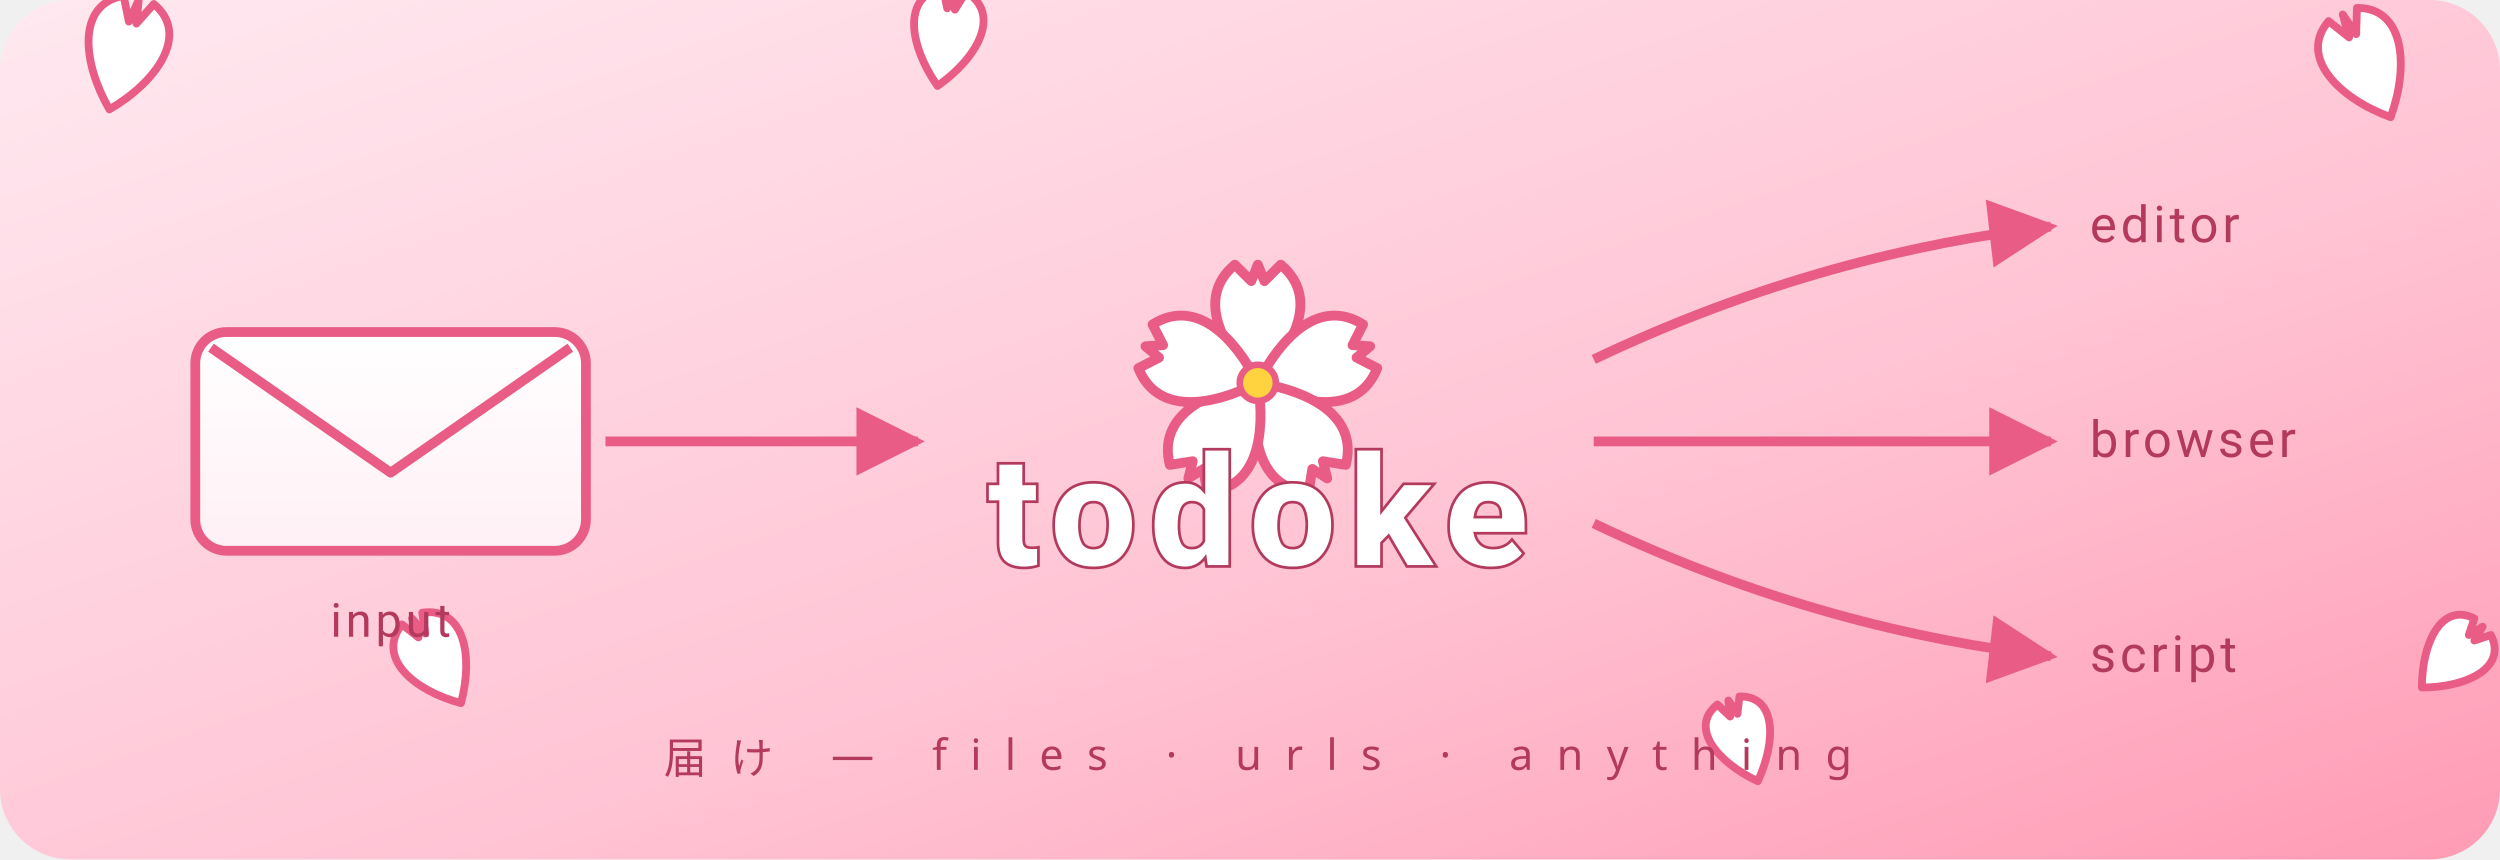
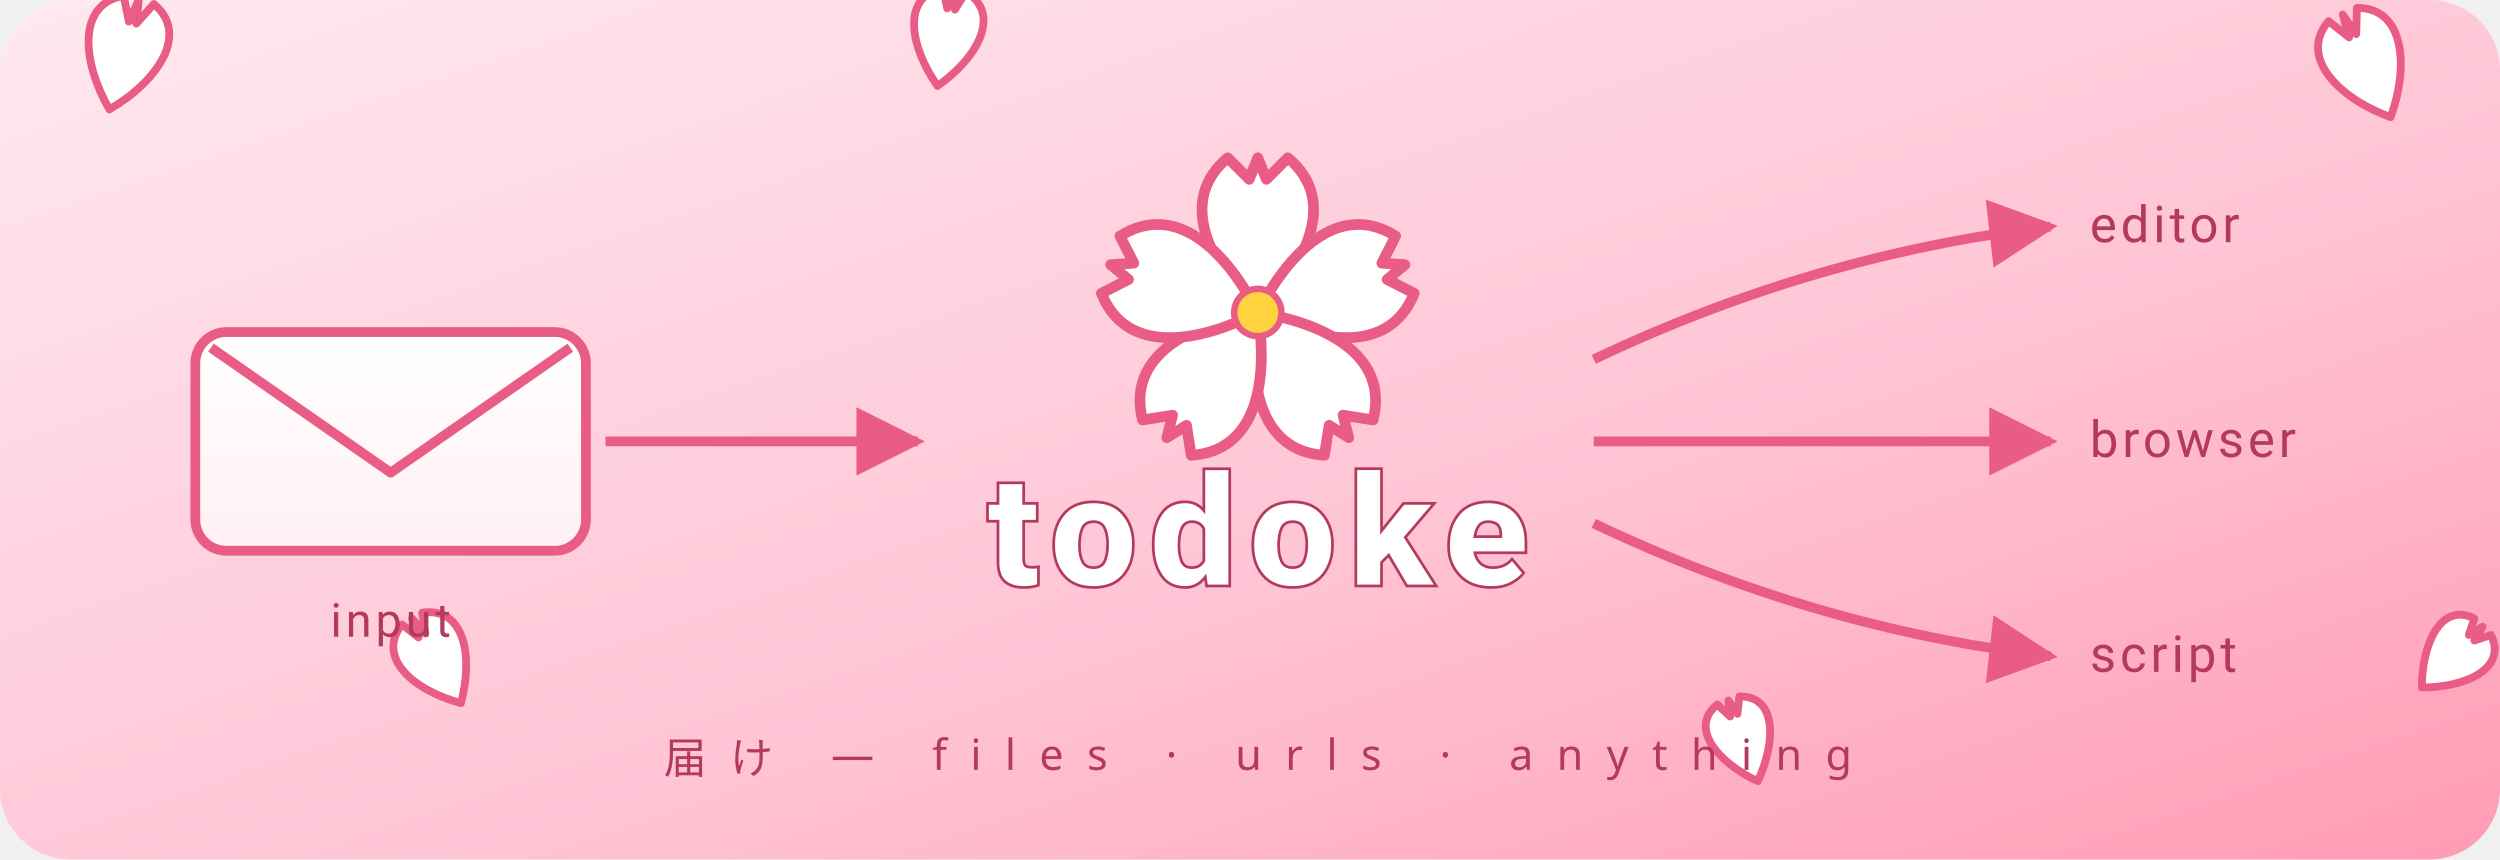
<svg xmlns="http://www.w3.org/2000/svg" viewBox="0 0 640 220" font-family="ui-sans-serif, system-ui, -apple-system, 'Segoe UI', Roboto, 'Noto Sans JP', sans-serif">
  <defs>
    <linearGradient id="bg" x1="0" y1="0" x2="1" y2="1">
      <stop offset="0%" stop-color="#ffe9f0" />
      <stop offset="60%" stop-color="#ffc3d4" />
      <stop offset="100%" stop-color="#ff9bb4" />
    </linearGradient>
    <linearGradient id="env" x1="0" y1="0" x2="0" y2="1">
      <stop offset="0%" stop-color="#ffffff" />
      <stop offset="100%" stop-color="#fff0f5" />
    </linearGradient>
    <marker id="arr" viewBox="0 0 10 10" refX="9" refY="5" markerWidth="7" markerHeight="7" orient="auto">
      <path d="M 0 0 L 10 5 L 0 10 z" fill="#e85c85" />
    </marker>
  </defs>
  <rect width="640" height="220" fill="url(#bg)" rx="18" />
  <g fill="#ffffff" stroke="#e85c85" stroke-width="2" stroke-linejoin="round">
    <path transform="translate(28 28) rotate(15)" d="M 0 0 C -10 -10 -15 -24 -4 -29 L -1 -23 L 0 -29 L 1 -23 L 4 -29 C 15 -24 10 -10 0 0 Z" />
    <path transform="translate(118 180) rotate(-30)" d="M 0 0 C -9 -9 -13 -21 -3 -25 L -1 -20 L 0 -25 L 1 -20 L 3 -25 C 13 -21 9 -9 0 0 Z" />
    <path transform="translate(612 30) rotate(-25)" d="M 0 0 C -10 -10 -15 -24 -4 -29 L -1 -23 L 0 -29 L 1 -23 L 4 -29 C 15 -24 10 -10 0 0 Z" />
    <path transform="translate(620 176) rotate(45)" d="M 0 0 C -8 -8 -12 -19 -3 -22 L -1 -18 L 0 -22 L 1 -18 L 3 -22 C 12 -19 8 -8 0 0 Z" />
    <path transform="translate(240 22) rotate(10)" d="M 0 0 C -9 -9 -13 -21 -3 -25 L -1 -20 L 0 -25 L 1 -20 L 3 -25 C 13 -21 9 -9 0 0 Z" />
    <path transform="translate(450 200) rotate(-20)" d="M 0 0 C -8 -8 -12 -19 -3 -22 L -1 -18 L 0 -22 L 1 -18 L 3 -22 C 12 -19 8 -8 0 0 Z" />
  </g>
  <g transform="translate(50 85)">
    <rect width="100" height="56" rx="8" fill="url(#env)" stroke="#e85c85" stroke-width="2.5" />
    <path d="M 4 4 L 50 36 L 96 4" stroke="#e85c85" stroke-width="2.5" fill="none" stroke-linejoin="round" />
    <text x="50" y="78" text-anchor="middle" fill="#b33a5c" font-size="12" letter-spacing="1">input</text>
  </g>
  <path d="M 155 113 L 235 113" stroke="#e85c85" stroke-width="2.5" fill="none" marker-end="url(#arr)" />
-   <g transform="translate(322 98) scale(0.42)">
-     <g fill="#ffffff" stroke="#e85c85" stroke-width="6" stroke-linejoin="round">
+   <g transform="translate(322 80) scale(0.55)">
+     <g fill="#ffffff" stroke="#e85c85" stroke-width="5" stroke-linejoin="round">
      <path d="M 0 0 C -22 -22 -38 -52 -14 -72 L -4 -62 L 0 -72 L 4 -62 L 14 -72 C 38 -52 22 -22 0 0 Z" />
      <path transform="rotate(72)" d="M 0 0 C -22 -22 -38 -52 -14 -72 L -4 -62 L 0 -72 L 4 -62 L 14 -72 C 38 -52 22 -22 0 0 Z" />
      <path transform="rotate(144)" d="M 0 0 C -22 -22 -38 -52 -14 -72 L -4 -62 L 0 -72 L 4 -62 L 14 -72 C 38 -52 22 -22 0 0 Z" />
      <path transform="rotate(216)" d="M 0 0 C -22 -22 -38 -52 -14 -72 L -4 -62 L 0 -72 L 4 -62 L 14 -72 C 38 -52 22 -22 0 0 Z" />
      <path transform="rotate(288)" d="M 0 0 C -22 -22 -38 -52 -14 -72 L -4 -62 L 0 -72 L 4 -62 L 14 -72 C 38 -52 22 -22 0 0 Z" />
    </g>
-     <circle r="11" fill="#ffd23f" stroke="#e85c85" stroke-width="4" />
+     <circle r="11" fill="#ffd23f" stroke="#e85c85" stroke-width="3" />
  </g>
-   <text x="322" y="145" text-anchor="middle" fill="#ffffff" stroke="#b33a5c" stroke-width="0.7" font-size="40" font-weight="800" letter-spacing="3">todoke</text>
+   <text x="322" y="150" text-anchor="middle" fill="#ffffff" stroke="#b33a5c" stroke-width="0.7" font-size="40" font-weight="800" letter-spacing="3">todoke</text>
  <g stroke="#e85c85" stroke-width="2.5" fill="none">
    <path d="M 408 92  C 450 72 490 62 525 58" marker-end="url(#arr)" />
    <path d="M 408 113 L 525 113" marker-end="url(#arr)" />
    <path d="M 408 134 C 450 154 490 164 525 168" marker-end="url(#arr)" />
  </g>
  <g fill="#b33a5c" font-size="13" letter-spacing="1">
    <text x="535" y="62">editor</text>
    <text x="535" y="117">browser</text>
    <text x="535" y="172">script</text>
  </g>
  <text x="322" y="198" text-anchor="middle" fill="#b33a5c" font-size="11" letter-spacing="6" font-family="'Noto Sans JP', 'Hiragino Sans', 'Yu Gothic', sans-serif">届け — files · urls · anything</text>
</svg>
